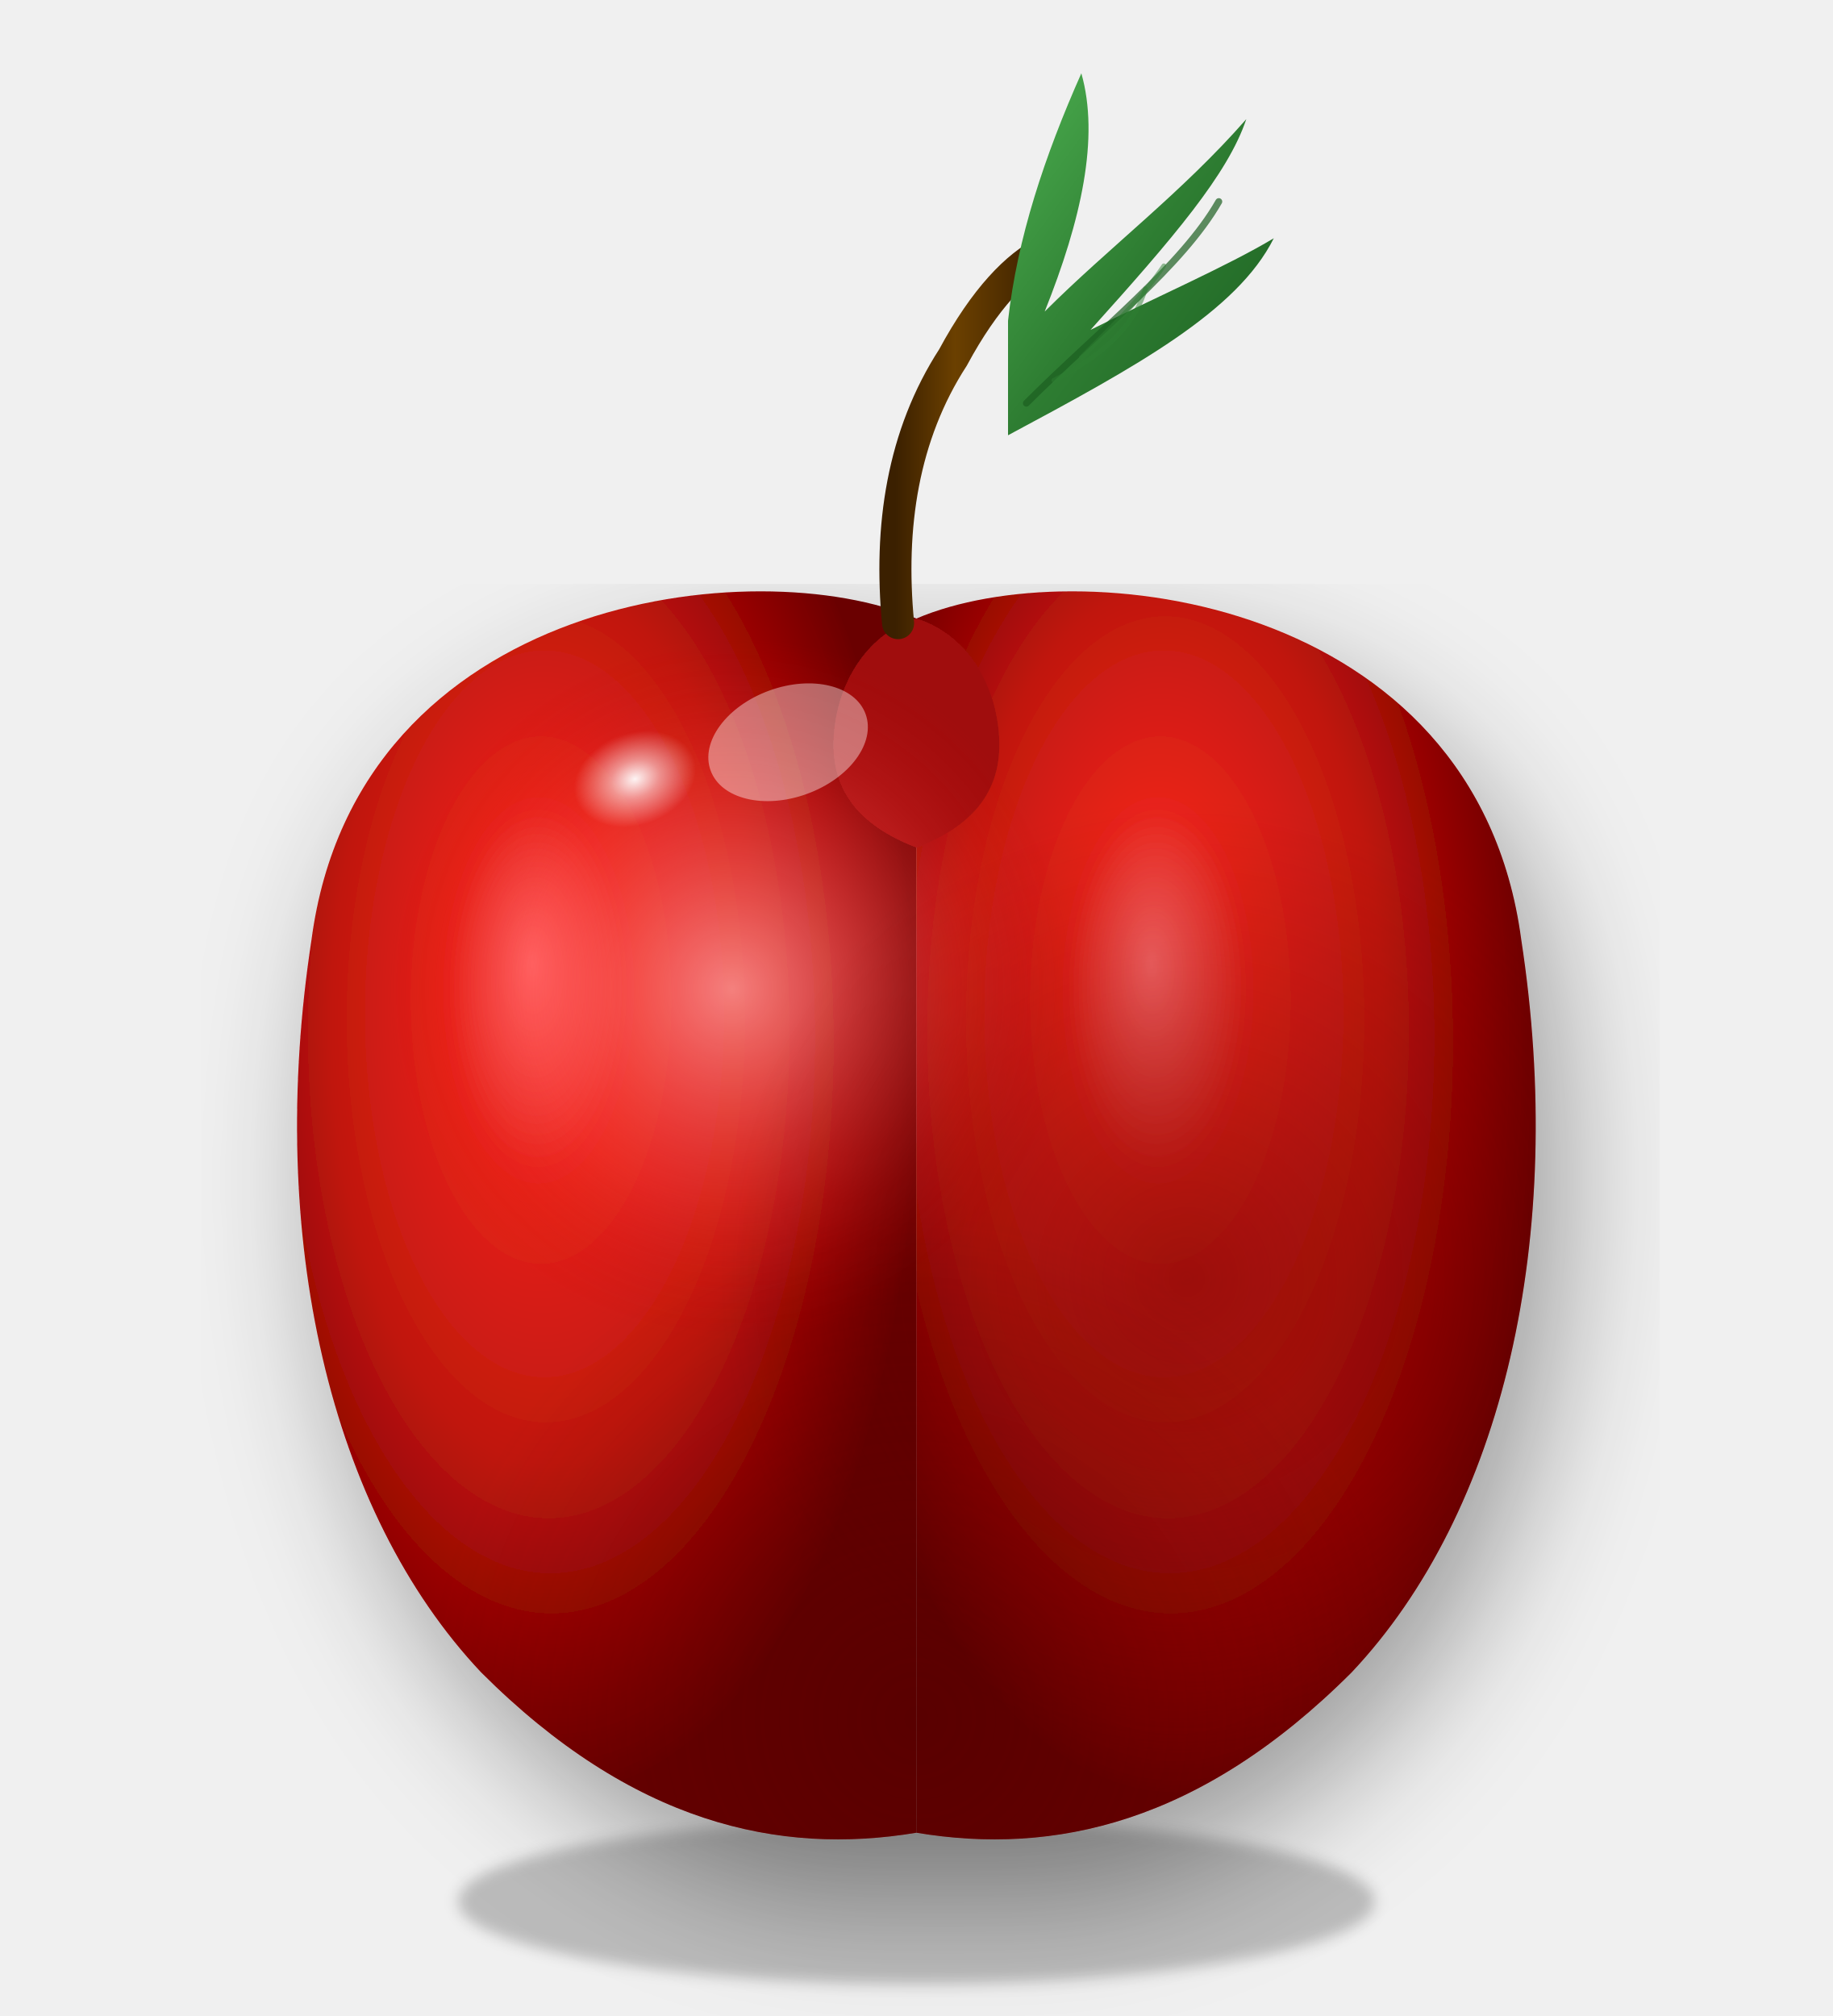
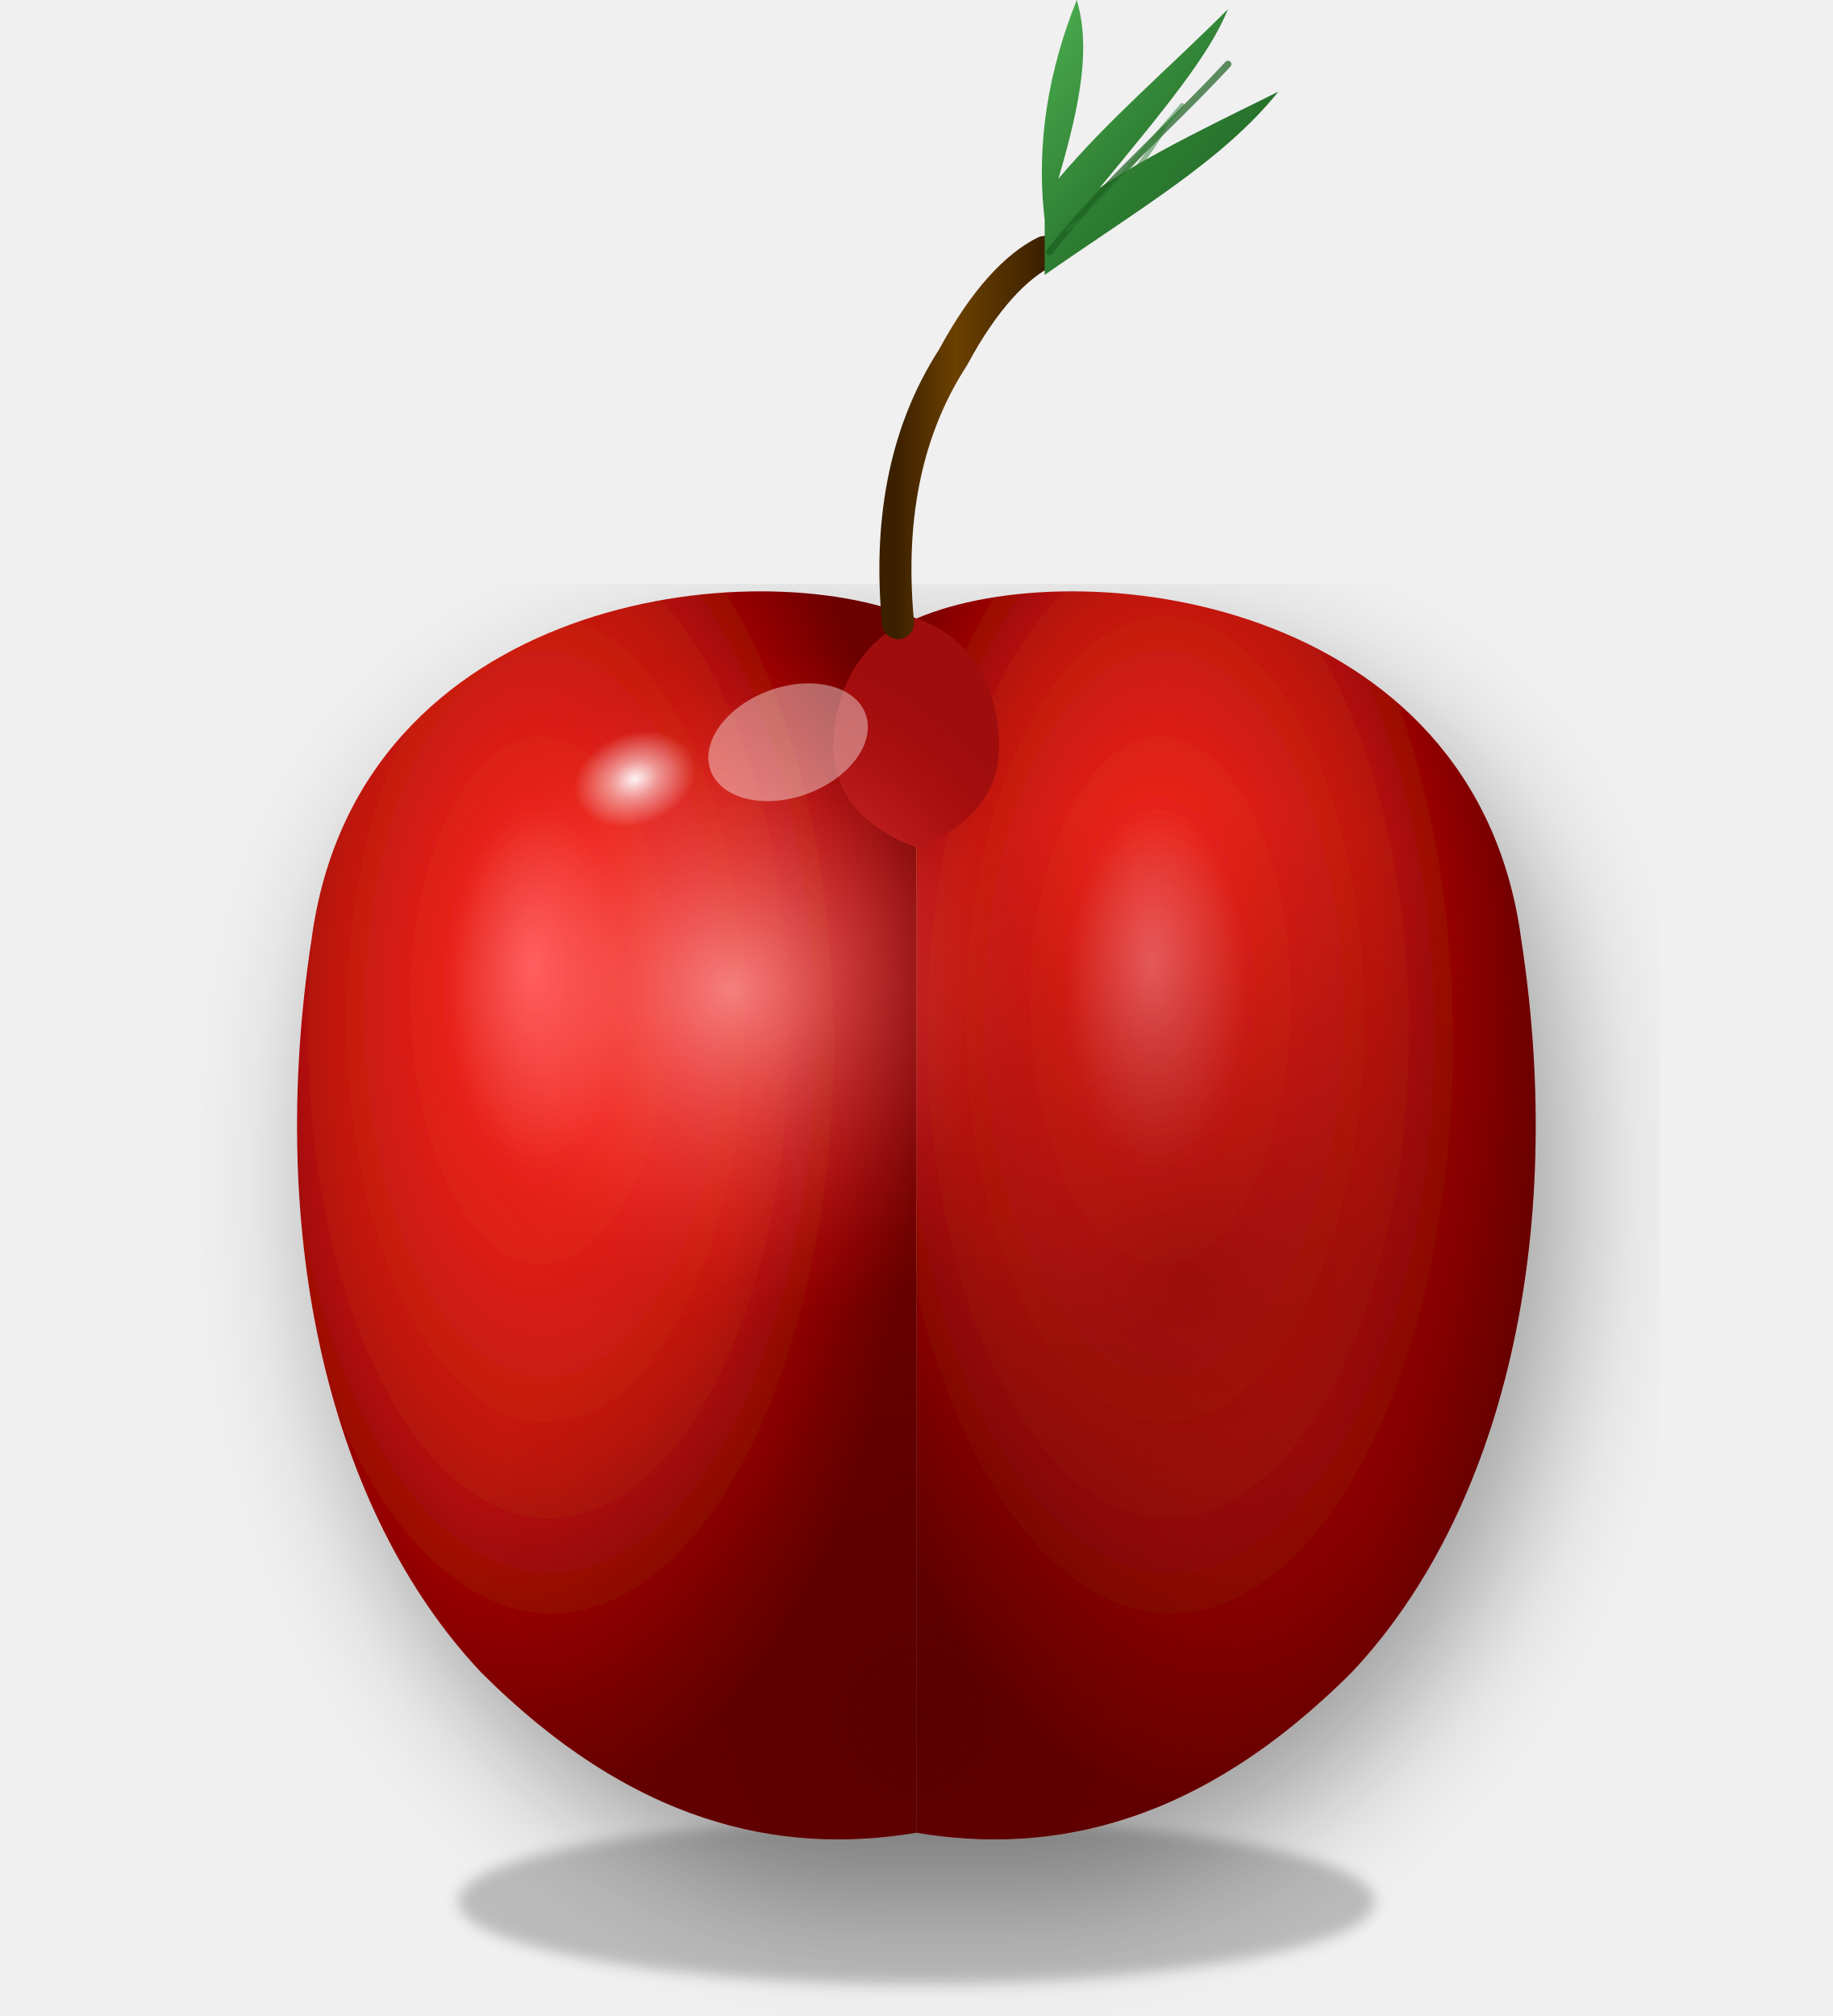
<svg xmlns="http://www.w3.org/2000/svg" viewBox="0 0 400 440" width="400" height="440">
  <defs>
    <radialGradient id="appleBody" cx="42%" cy="38%" r="58%" fx="38%" fy="30%">
      <stop offset="0%" stop-color="#FF6B6B" />
      <stop offset="25%" stop-color="#E8231A" />
      <stop offset="60%" stop-color="#C0180E" />
      <stop offset="85%" stop-color="#8B0000" />
      <stop offset="100%" stop-color="#6B0000" />
    </radialGradient>
    <radialGradient id="leftHighlight" cx="35%" cy="32%" r="28%">
      <stop offset="0%" stop-color="#FF9999" stop-opacity="0.8" />
      <stop offset="60%" stop-color="#FF4444" stop-opacity="0.3" />
      <stop offset="100%" stop-color="#CC0000" stop-opacity="0" />
    </radialGradient>
    <radialGradient id="specular" cx="32%" cy="26%" r="18%">
      <stop offset="0%" stop-color="white" stop-opacity="0.95" />
      <stop offset="40%" stop-color="white" stop-opacity="0.5" />
      <stop offset="100%" stop-color="white" stop-opacity="0" />
    </radialGradient>
    <radialGradient id="rightShade" cx="72%" cy="55%" r="38%">
      <stop offset="0%" stop-color="#600000" stop-opacity="0.5" />
      <stop offset="100%" stop-color="#600000" stop-opacity="0" />
    </radialGradient>
    <radialGradient id="bottomShadow" cx="50%" cy="90%" r="40%">
      <stop offset="0%" stop-color="#400000" stop-opacity="0.4" />
      <stop offset="100%" stop-color="#400000" stop-opacity="0" />
    </radialGradient>
    <linearGradient id="stemGrad" x1="0%" y1="0%" x2="100%" y2="0%">
      <stop offset="0%" stop-color="#3B2000" />
      <stop offset="40%" stop-color="#6B4000" />
      <stop offset="100%" stop-color="#3B2000" />
    </linearGradient>
    <linearGradient id="leafGrad" x1="0%" y1="0%" x2="100%" y2="100%">
      <stop offset="0%" stop-color="#4CAF50" />
      <stop offset="50%" stop-color="#2E7D32" />
      <stop offset="100%" stop-color="#1B5E20" />
    </linearGradient>
    <filter id="dropShadow" x="-10%" y="-5%" width="120%" height="120%">
      <feDropShadow dx="6" dy="12" stdDeviation="14" flood-color="rgba(0,0,0,0.35)" />
    </filter>
    <filter id="leafSheen">
      <feGaussianBlur stdDeviation="1.5" />
    </filter>
  </defs>
  <ellipse cx="200" cy="415" rx="100" ry="18" fill="rgba(0,0,0,0.22)" filter="url(#leafSheen)" />
  <g filter="url(#dropShadow)">
    <path d="M 200 135               C 165 120, 78 130, 68 205               C 58 270, 72 330, 105 365               C 138 398, 170 405, 200 400" fill="url(#appleBody)" />
    <path d="M 200 135               C 235 120, 322 130, 332 205               C 342 270, 328 330, 295 365               C 262 398, 230 405, 200 400" fill="url(#appleBody)" />
    <path d="M 200 135               C 190 138, 183 148, 182 160               C 181 172, 187 180, 200 185               C 213 180, 219 172, 218 160               C 217 148, 210 138, 200 135 Z" fill="#A01010" />
  </g>
  <path d="M 200 135             C 165 120, 78 130, 68 205             C 58 270, 72 330, 105 365             C 138 398, 170 405, 200 400            C 230 405, 262 398, 295 365             C 328 330, 342 270, 332 205             C 322 130, 235 120, 200 135" fill="url(#leftHighlight)" />
  <path d="M 200 135             C 165 120, 78 130, 68 205             C 58 270, 72 330, 105 365             C 138 398, 170 405, 200 400            C 230 405, 262 398, 295 365             C 328 330, 342 270, 332 205             C 322 130, 235 120, 200 135" fill="url(#rightShade)" />
  <path d="M 200 135             C 165 120, 78 130, 68 205             C 58 270, 72 330, 105 365             C 138 398, 170 405, 200 400            C 230 405, 262 398, 295 365             C 328 330, 342 270, 332 205             C 322 130, 235 120, 200 135" fill="url(#bottomShadow)" />
  <ellipse cx="156" cy="178" rx="38" ry="28" fill="url(#specular)" transform="rotate(-20, 156, 178)" />
  <ellipse cx="172" cy="162" rx="18" ry="12" fill="white" fill-opacity="0.4" transform="rotate(-20, 172, 162)" />
  <path d="M 196 136 C 194 115, 197 95, 208 78 C 215 65, 222 58, 228 55" stroke="url(#stemGrad)" stroke-width="7" fill="none" stroke-linecap="round" />
-   <path d="M 220 95 C 248 80, 270 68, 278 52 C 268 58, 252 65, 238 72             C 256 52, 268 38, 272 26 C 258 42, 242 54, 228 68             C 236 48, 240 30, 236 16 C 228 34, 222 52, 220 70 Z" fill="url(#leafGrad)" />
-   <path d="M 224 88 C 240 72, 258 58, 266 44" stroke="#1B5E20" stroke-width="1.5" fill="none" stroke-linecap="round" opacity="0.7" />
-   <path d="M 236 78 C 244 70, 250 64, 254 58" stroke="#2E7D32" stroke-width="1" fill="none" stroke-linecap="round" opacity="0.5" />
-   <path d="M 230 83 C 242 77, 248 70, 250 63" stroke="#2E7D32" stroke-width="1" fill="none" stroke-linecap="round" opacity="0.5" />
+   <path d="M 228 60 C 248 46, 267 35, 279 20 C 267 26, 252 33, 240 41           C 254 24, 264 12, 268 2 C 255 15, 242 26, 231 39           C 236 22, 238 10, 235 0 C 229 15, 226 31, 228 48 Z" fill="url(#leafGrad)" />
+   <path d="M 229 55 C 241 40, 256 27, 268 14" stroke="#1B5E20" stroke-width="1.5" fill="none" stroke-linecap="round" opacity="0.7" />
+   <path d="M 238 46 C 246 37, 252 30, 258 23" stroke="#2E7D32" stroke-width="1" fill="none" stroke-linecap="round" opacity="0.5" />
+   <path d="M 233 50 C 244 43, 250 35, 254 28" stroke="#2E7D32" stroke-width="1" fill="none" stroke-linecap="round" opacity="0.5" />
</svg>
